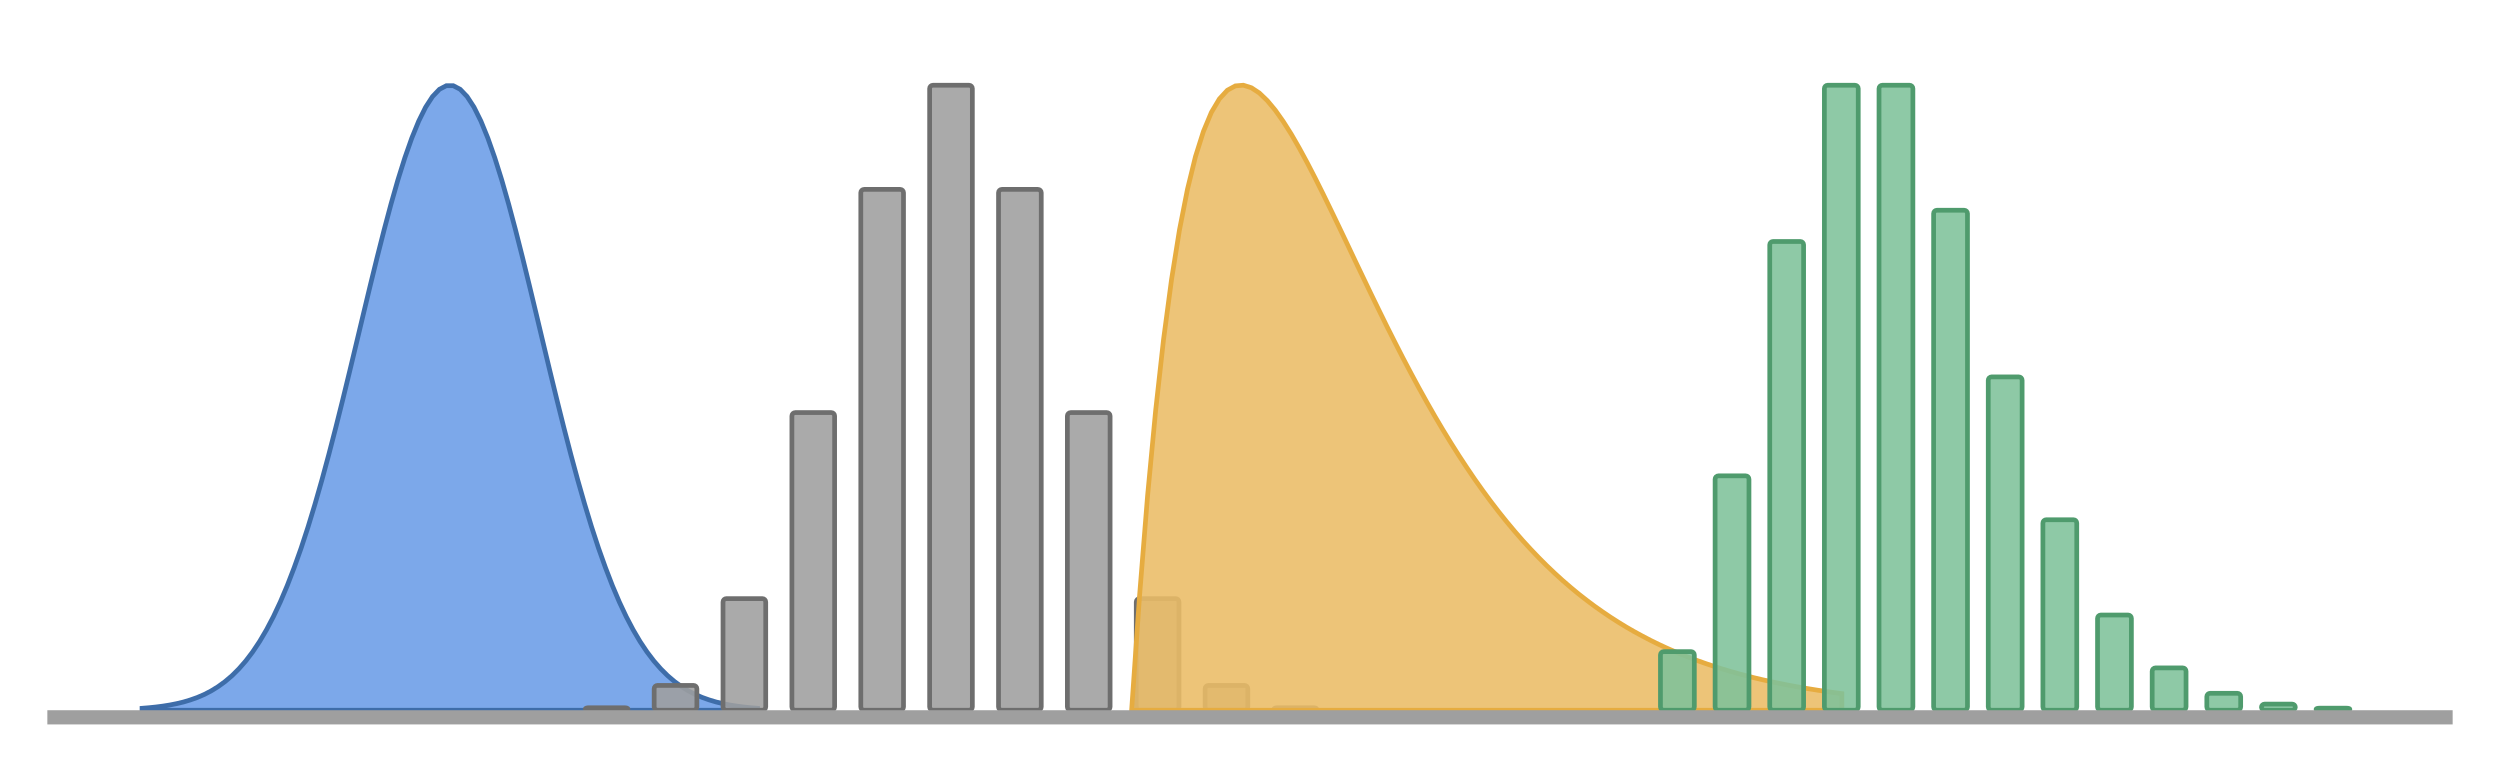
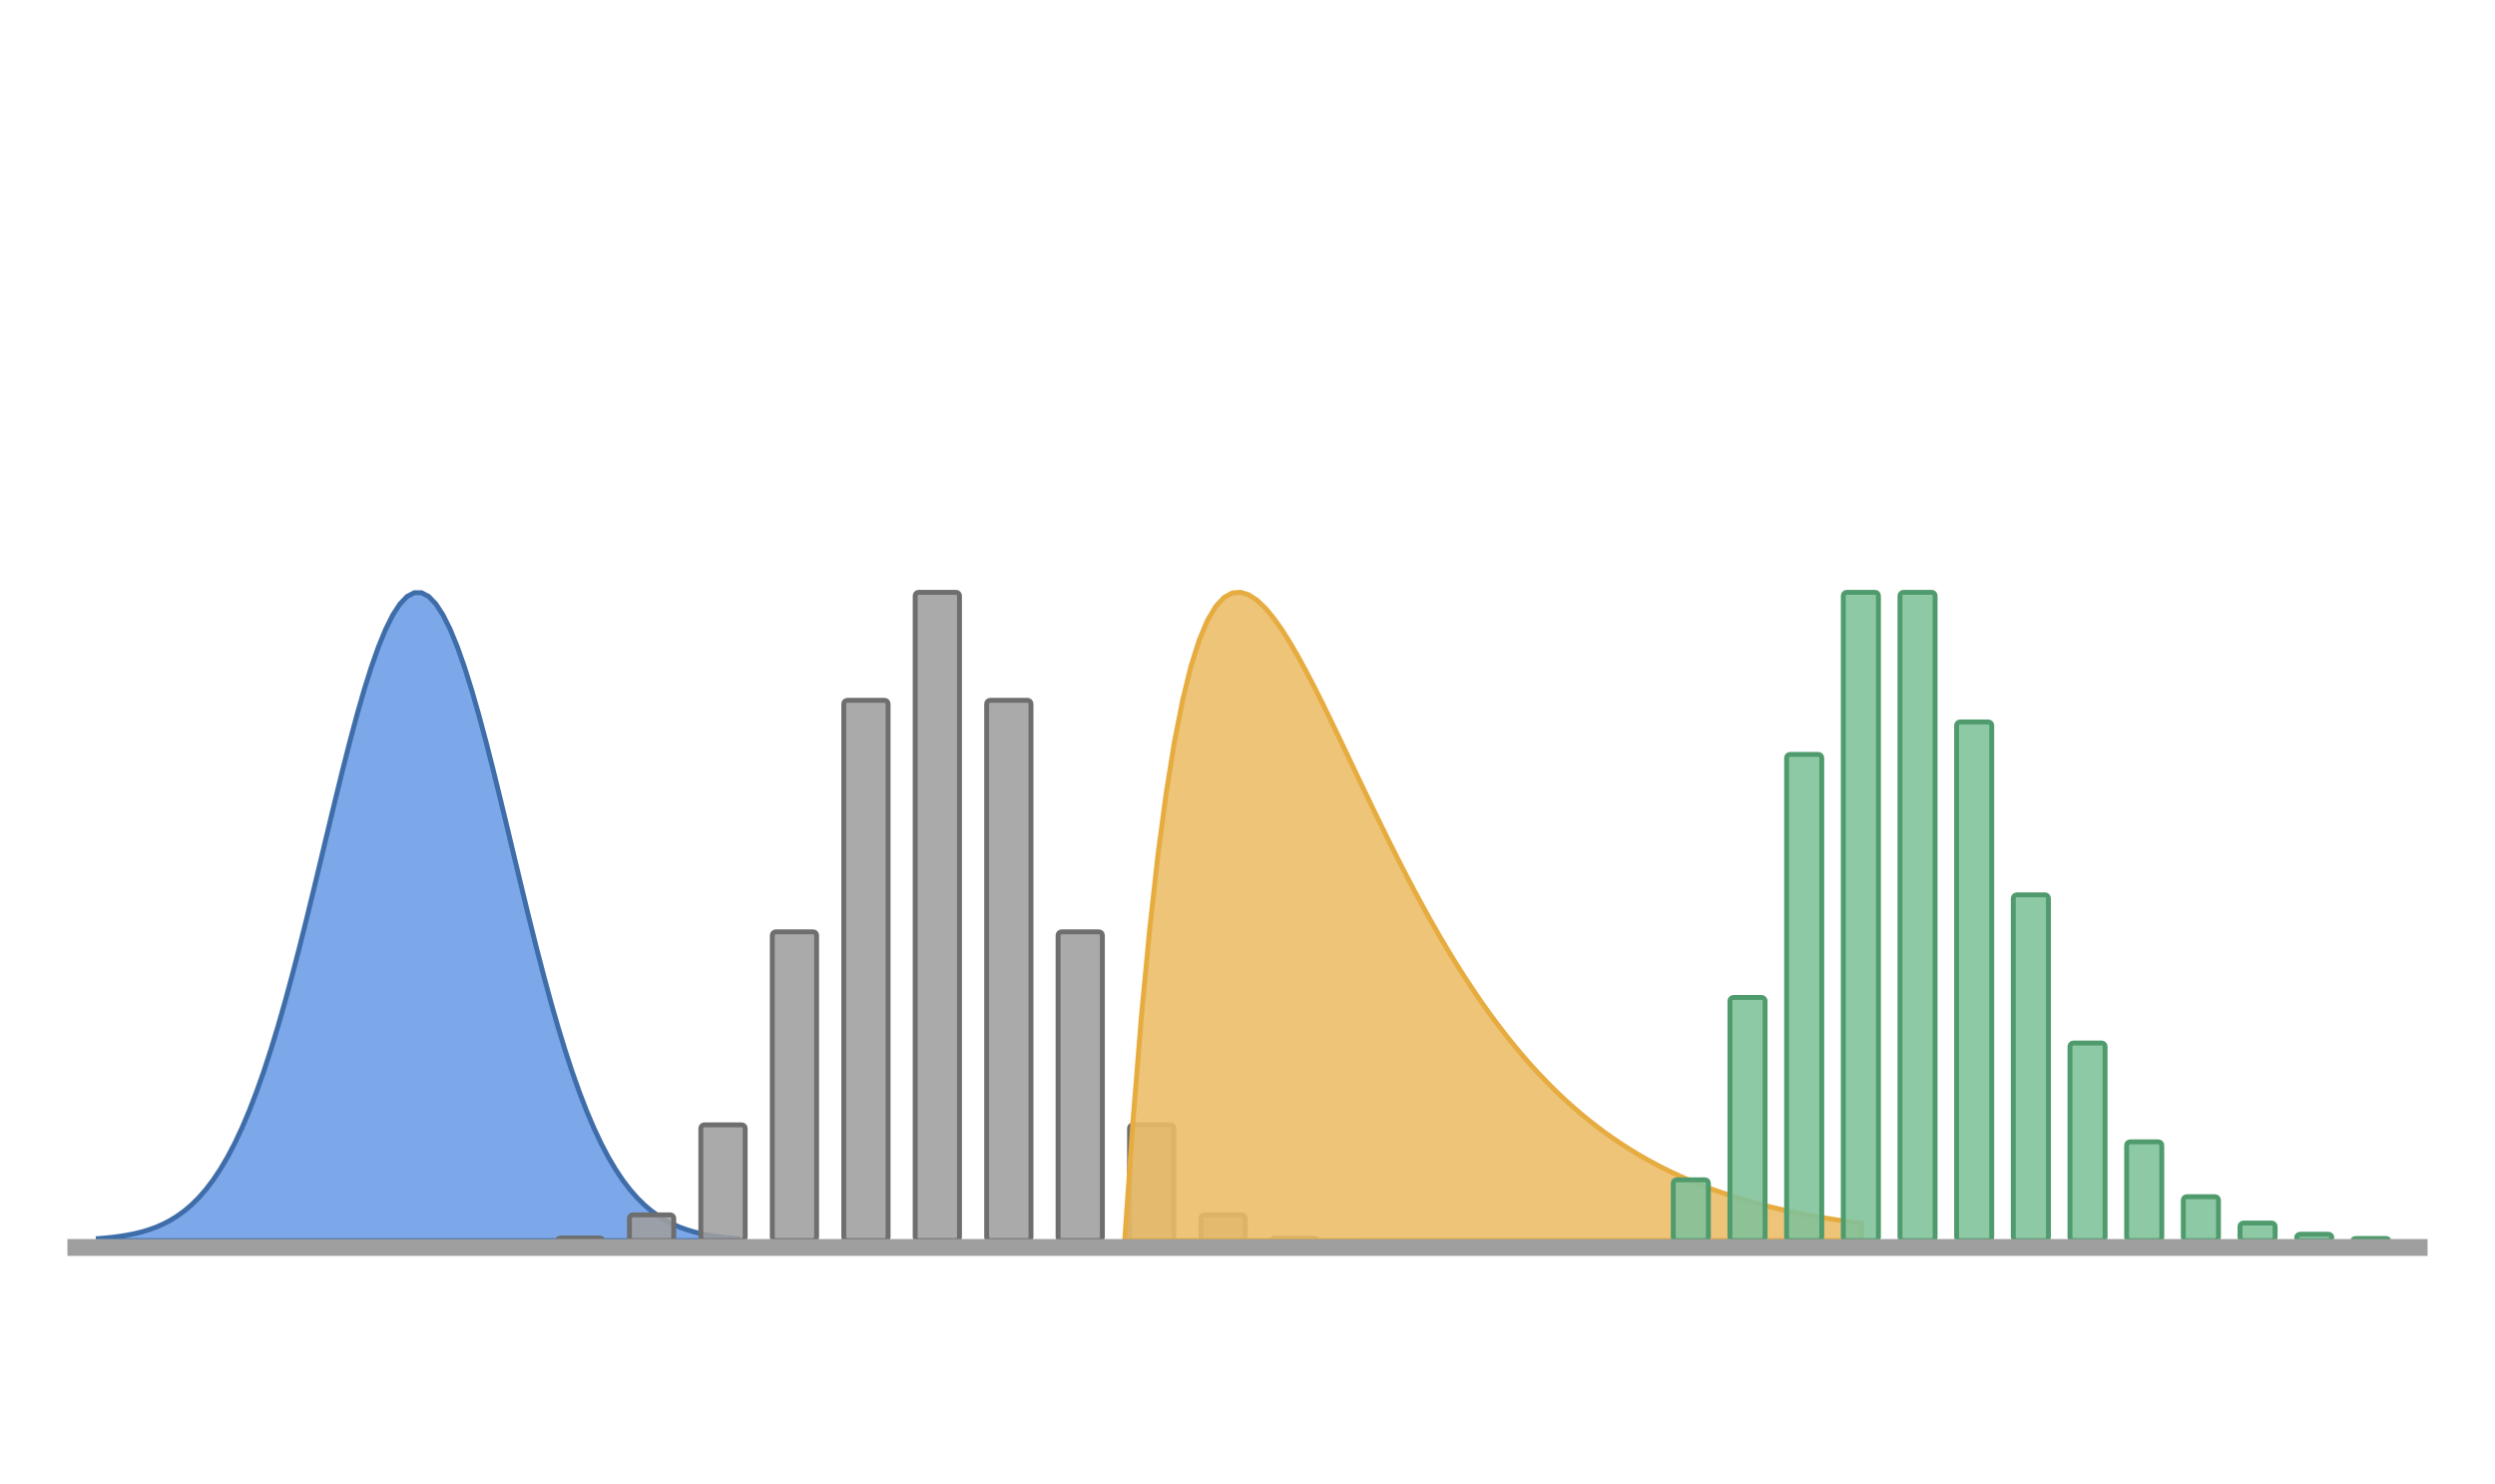
- <svg xmlns="http://www.w3.org/2000/svg" version="1.1" id="svg-distributions" x="0px" y="0px" viewBox="0 0 528 160" style="enable-background:new 0 0 528 160;" xml:space="preserve">
-   <style type="text/css">
+ <svg xmlns="http://www.w3.org/2000/svg" version="1.1" id="svg-distributions" x="0px" y="0px" viewBox="0 0 74 44" xml:space="preserve" width="74" height="44">
+   <defs id="defs24" />
+   <style type="text/css" id="style1">
	.st0{fill:#6B9DE8;stroke:#3E6DA9;stroke-miterlimit:10;fill-opacity:0.88;} /* blue - normal */
	.st1{fill:#9F9F9F;stroke:#6E6E6E;stroke-miterlimit:10;fill-opacity:0.88;} /* grey - binomial */
	.st2{fill:#EBBC66;stroke:#E6AC40;stroke-miterlimit:10;fill-opacity:0.88;} /* yellow - chi-squared (df=4) */
	.st3{fill:#7FC29B;stroke:#4F9B6D;stroke-miterlimit:10;fill-opacity:0.88;} /* green - Poisson (lambda=4) */
	.st4{fill:none;stroke:#9F9F9F;stroke-width:3;}
</style>
-   <path class="st0" d="M30.00,150.00 L30.00,149.59 L31.46,149.47 L32.92,149.32 L34.38,149.13 L35.84,148.90 L37.30,148.61 L38.76,148.26 L40.22,147.82 L41.69,147.30 L43.15,146.67 L44.61,145.91 L46.07,145.01 L47.53,143.95 L48.99,142.71 L50.45,141.26 L51.91,139.59 L53.37,137.67 L54.83,135.48 L56.29,133.00 L57.75,130.22 L59.21,127.11 L60.67,123.67 L62.13,119.88 L63.60,115.75 L65.06,111.29 L66.52,106.49 L67.98,101.39 L69.44,96.00 L70.90,90.37 L72.36,84.53 L73.82,78.54 L75.28,72.46 L76.74,66.34 L78.20,60.27 L79.66,54.32 L81.12,48.57 L82.58,43.10 L84.04,37.99 L85.51,33.31 L86.97,29.16 L88.43,25.58 L89.89,22.64 L91.35,20.39 L92.81,18.86 L94.27,18.10 L95.73,18.10 L97.19,18.86 L98.65,20.39 L100.11,22.64 L101.57,25.58 L103.03,29.16 L104.49,33.31 L105.96,37.99 L107.42,43.10 L108.88,48.57 L110.34,54.32 L111.80,60.27 L113.26,66.34 L114.72,72.46 L116.18,78.54 L117.64,84.53 L119.10,90.37 L120.56,96.00 L122.02,101.39 L123.48,106.49 L124.94,111.29 L126.40,115.75 L127.87,119.88 L129.33,123.67 L130.79,127.11 L132.25,130.22 L133.71,133.00 L135.17,135.48 L136.63,137.67 L138.09,139.59 L139.55,141.26 L141.01,142.71 L142.47,143.95 L143.93,145.01 L145.39,145.91 L146.85,146.67 L148.31,147.30 L149.78,147.82 L151.24,148.26 L152.70,148.61 L154.16,148.90 L155.62,149.13 L157.08,149.32 L158.54,149.47 L160.00,149.59 L160.00,150.00 Z" />
-   <rect class="st1" x="123.61" y="149.48" width="9.02" height="0.52" rx="0.7" />
-   <rect class="st1" x="138.16" y="144.76" width="9.02" height="5.24" rx="0.7" />
-   <rect class="st1" x="152.70" y="126.43" width="9.02" height="23.57" rx="0.7" />
-   <rect class="st1" x="167.25" y="87.14" width="9.02" height="62.86" rx="0.7" />
-   <rect class="st1" x="181.80" y="40.00" width="9.02" height="110.00" rx="0.7" />
-   <rect class="st1" x="196.34" y="18.00" width="9.02" height="132.00" rx="0.7" />
-   <rect class="st1" x="210.89" y="40.00" width="9.02" height="110.00" rx="0.7" />
-   <rect class="st1" x="225.43" y="87.14" width="9.02" height="62.86" rx="0.7" />
-   <rect class="st1" x="239.98" y="126.43" width="9.02" height="23.57" rx="0.7" />
-   <rect class="st1" x="254.52" y="144.76" width="9.02" height="5.24" rx="0.7" />
-   <rect class="st1" x="269.07" y="149.48" width="9.02" height="0.52" rx="0.7" />
-   <path class="st2" d="M239.00,150.00 L239.00,150.00 L240.69,125.63 L242.37,104.70 L244.06,86.84 L245.74,71.71 L247.43,59.03 L249.11,48.53 L250.80,39.95 L252.48,33.09 L254.17,27.74 L255.85,23.72 L257.54,20.88 L259.22,19.06 L260.91,18.14 L262.60,18.00 L264.28,18.53 L265.97,19.64 L267.65,21.25 L269.34,23.28 L271.02,25.66 L272.71,28.33 L274.39,31.25 L276.08,34.36 L277.76,37.61 L279.45,40.99 L281.13,44.44 L282.82,47.95 L284.51,51.49 L286.19,55.04 L287.88,58.57 L289.56,62.08 L291.25,65.55 L292.93,68.97 L294.62,72.32 L296.30,75.60 L297.99,78.81 L299.67,81.93 L301.36,84.97 L303.04,87.91 L304.73,90.77 L306.42,93.53 L308.10,96.19 L309.79,98.76 L311.47,101.24 L313.16,103.62 L314.84,105.90 L316.53,108.10 L318.21,110.20 L319.90,112.22 L321.58,114.15 L323.27,115.99 L324.96,117.76 L326.64,119.44 L328.33,121.05 L330.01,122.58 L331.70,124.04 L333.38,125.43 L335.07,126.75 L336.75,128.01 L338.44,129.20 L340.12,130.34 L341.81,131.42 L343.49,132.45 L345.18,133.42 L346.87,134.34 L348.55,135.22 L350.24,136.05 L351.92,136.83 L353.61,137.58 L355.29,138.28 L356.98,138.95 L358.66,139.58 L360.35,140.18 L362.03,140.74 L363.72,141.28 L365.40,141.78 L367.09,142.26 L368.78,142.71 L370.46,143.14 L372.15,143.54 L373.83,143.92 L375.52,144.27 L377.20,144.61 L378.89,144.93 L380.57,145.23 L382.26,145.51 L383.94,145.78 L385.63,146.03 L387.31,146.27 L389.00,146.49 L389.00,150.00 Z" />
-   <rect class="st3" x="350.69" y="137.62" width="7.15" height="12.38" rx="0.7" />
-   <rect class="st3" x="362.23" y="100.50" width="7.15" height="49.50" rx="0.7" />
-   <rect class="st3" x="373.77" y="51.00" width="7.15" height="99.00" rx="0.7" />
-   <rect class="st3" x="385.31" y="18.00" width="7.15" height="132.00" rx="0.7" />
-   <rect class="st3" x="396.85" y="18.00" width="7.15" height="132.00" rx="0.7" />
-   <rect class="st3" x="408.38" y="44.40" width="7.15" height="105.60" rx="0.7" />
-   <rect class="st3" x="419.92" y="79.60" width="7.15" height="70.40" rx="0.7" />
-   <rect class="st3" x="431.46" y="109.77" width="7.15" height="40.23" rx="0.7" />
-   <rect class="st3" x="443.00" y="129.89" width="7.15" height="20.11" rx="0.7" />
-   <rect class="st3" x="454.54" y="141.06" width="7.15" height="8.94" rx="0.7" />
-   <rect class="st3" x="466.08" y="146.42" width="7.15" height="3.58" rx="0.7" />
-   <rect class="st3" x="477.62" y="148.70" width="7.15" height="1.30" rx="0.7" />
-   <rect class="st3" x="489.15" y="149.57" width="7.15" height="0.43" rx="0.7" />
-   <line class="st4" x1="10" y1="151.5" x2="518" y2="151.5" />
+   <path class="st0" d="m 2.913,36.796 v -0.06 l 0.213,-0.017 0.213,-0.022 0.213,-0.028 0.213,-0.034 0.213,-0.042 0.213,-0.051 0.213,-0.064 0.214,-0.076 0.213,-0.092 0.213,-0.111 0.213,-0.131 0.213,-0.154 0.213,-0.181 0.213,-0.211 0.213,-0.243 0.213,-0.28 0.213,-0.319 0.213,-0.361 0.213,-0.405 0.213,-0.453 0.213,-0.501 0.213,-0.552 0.214,-0.602 0.213,-0.65 0.213,-0.699 0.213,-0.743 0.213,-0.785 0.213,-0.82 0.213,-0.851 0.213,-0.873 0.213,-0.886 0.213,-0.891 0.213,-0.884 0.213,-0.867 0.213,-0.838 0.213,-0.797 0.213,-0.744 0.214,-0.682 0.213,-0.605 0.213,-0.521 0.213,-0.428 0.213,-0.328 0.213,-0.223 0.213,-0.111 h 0.213 l 0.213,0.111 0.213,0.223 0.213,0.328 0.213,0.428 0.213,0.521 0.213,0.605 0.214,0.682 0.213,0.744 0.213,0.797 0.213,0.838 0.213,0.867 0.213,0.884 0.213,0.891 0.213,0.886 0.213,0.873 0.213,0.851 0.213,0.82 0.213,0.785 0.213,0.743 0.213,0.699 0.213,0.65 0.214,0.602 0.213,0.552 0.213,0.501 0.213,0.453 0.213,0.405 0.213,0.361 0.213,0.319 0.213,0.28 0.213,0.243 0.213,0.211 0.213,0.181 0.213,0.154 0.213,0.131 0.213,0.111 0.213,0.092 0.214,0.076 0.213,0.064 0.213,0.051 0.213,0.042 0.213,0.034 0.213,0.028 0.213,0.022 0.213,0.017 v 0.06 z" id="path1" style="stroke-width:0.146" />
+   <rect class="st1" x="16.549" y="36.72" width="1.314" height="0.076" rx="0.102" id="rect1" style="stroke-width:0.146" />
+   <rect class="st1" x="18.669" y="36.033" width="1.314" height="0.763" rx="0.102" id="rect2" style="stroke-width:0.146" />
+   <rect class="st1" x="20.787" y="33.363" width="1.314" height="3.433" rx="0.102" id="rect3" style="stroke-width:0.146" />
+   <rect class="st1" x="22.906" y="27.639" width="1.314" height="9.157" rx="0.102" id="rect4" style="stroke-width:0.146" />
+   <rect class="st1" x="25.026" y="20.772" width="1.314" height="16.024" rx="0.102" id="rect5" style="stroke-width:0.146" />
+   <rect class="st1" x="27.144" y="17.568" width="1.314" height="19.228" rx="0.102" id="rect6" style="stroke-width:0.146" />
+   <rect class="st1" x="29.264" y="20.772" width="1.314" height="16.024" rx="0.102" id="rect7" style="stroke-width:0.146" />
+   <rect class="st1" x="31.382" y="27.639" width="1.314" height="9.157" rx="0.102" id="rect8" style="stroke-width:0.146" />
+   <rect class="st1" x="33.501" y="33.363" width="1.314" height="3.433" rx="0.102" id="rect9" style="stroke-width:0.146" />
+   <rect class="st1" x="35.619" y="36.033" width="1.314" height="0.763" rx="0.102" id="rect10" style="stroke-width:0.146" />
+   <rect class="st1" x="37.739" y="36.72" width="1.314" height="0.076" rx="0.102" id="rect11" style="stroke-width:0.146" />
+   <path class="st2" d="m 33.358,36.796 v 0 l 0.246,-3.55 0.245,-3.049 0.246,-2.602 0.245,-2.204 0.246,-1.847 0.245,-1.53 0.246,-1.25 0.245,-0.999 0.246,-0.779 0.245,-0.586 0.246,-0.414 0.245,-0.265 0.246,-0.134 0.246,-0.02 0.245,0.077 0.246,0.162 0.245,0.235 0.246,0.296 0.245,0.347 0.246,0.389 0.245,0.425 0.246,0.453 0.245,0.473 0.246,0.492 0.245,0.503 0.246,0.511 0.246,0.516 0.245,0.517 0.246,0.514 0.245,0.511 0.246,0.505 0.245,0.498 0.246,0.488 0.245,0.478 0.246,0.468 0.245,0.454 0.246,0.443 0.245,0.428 0.246,0.417 0.246,0.402 0.245,0.387 0.246,0.374 0.245,0.361 0.246,0.347 0.245,0.332 0.246,0.32 0.245,0.306 0.246,0.294 0.245,0.281 0.246,0.268 0.246,0.258 0.245,0.245 0.246,0.235 0.245,0.223 0.246,0.213 0.245,0.202 0.246,0.192 0.245,0.184 0.246,0.173 0.245,0.166 0.246,0.157 0.245,0.15 0.246,0.141 0.246,0.134 0.245,0.128 0.246,0.121 0.245,0.114 0.246,0.109 0.245,0.102 0.246,0.098 0.245,0.092 0.246,0.087 0.245,0.082 0.246,0.079 0.245,0.073 0.246,0.07 0.246,0.066 0.245,0.063 0.246,0.058 0.245,0.055 0.246,0.051 0.245,0.05 0.246,0.047 0.245,0.044 0.246,0.041 0.245,0.039 0.246,0.036 0.245,0.035 0.246,0.032 v 0.511 z" id="path11" style="stroke-width:0.146" />
+   <rect class="st3" x="49.628" y="34.993" width="1.042" height="1.803" rx="0.102" id="rect12" style="stroke-width:0.146" />
+   <rect class="st3" x="51.309" y="29.585" width="1.042" height="7.211" rx="0.102" id="rect13" style="stroke-width:0.146" />
+   <rect class="st3" x="52.99" y="22.375" width="1.042" height="14.421" rx="0.102" id="rect14" style="stroke-width:0.146" />
+   <rect class="st3" x="54.671" y="17.568" width="1.042" height="19.228" rx="0.102" id="rect15" style="stroke-width:0.146" />
+   <rect class="st3" x="56.352" y="17.568" width="1.042" height="19.228" rx="0.102" id="rect16" style="stroke-width:0.146" />
+   <rect class="st3" x="58.032" y="21.413" width="1.042" height="15.383" rx="0.102" id="rect17" style="stroke-width:0.146" />
+   <rect class="st3" x="59.713" y="26.541" width="1.042" height="10.255" rx="0.102" id="rect18" style="stroke-width:0.146" />
+   <rect class="st3" x="61.394" y="30.936" width="1.042" height="5.86" rx="0.102" id="rect19" style="stroke-width:0.146" />
+   <rect class="st3" x="63.075" y="33.867" width="1.042" height="2.929" rx="0.102" id="rect20" style="stroke-width:0.146" />
+   <rect class="st3" x="64.756" y="35.494" width="1.042" height="1.302" rx="0.102" id="rect21" style="stroke-width:0.146" />
+   <rect class="st3" x="66.437" y="36.275" width="1.042" height="0.521" rx="0.102" id="rect22" style="stroke-width:0.146" />
+   <rect class="st3" x="68.118" y="36.607" width="1.042" height="0.189" rx="0.102" id="rect23" style="stroke-width:0.146" />
+   <rect class="st3" x="69.797" y="36.733" width="1.042" height="0.063" rx="0.102" id="rect24" style="stroke-width:0.146" />
+   <line class="st4" x1="2" y1="37" x2="72" y2="37" id="line24" style="stroke-width:0.5;stroke-dasharray:none" />
</svg>
